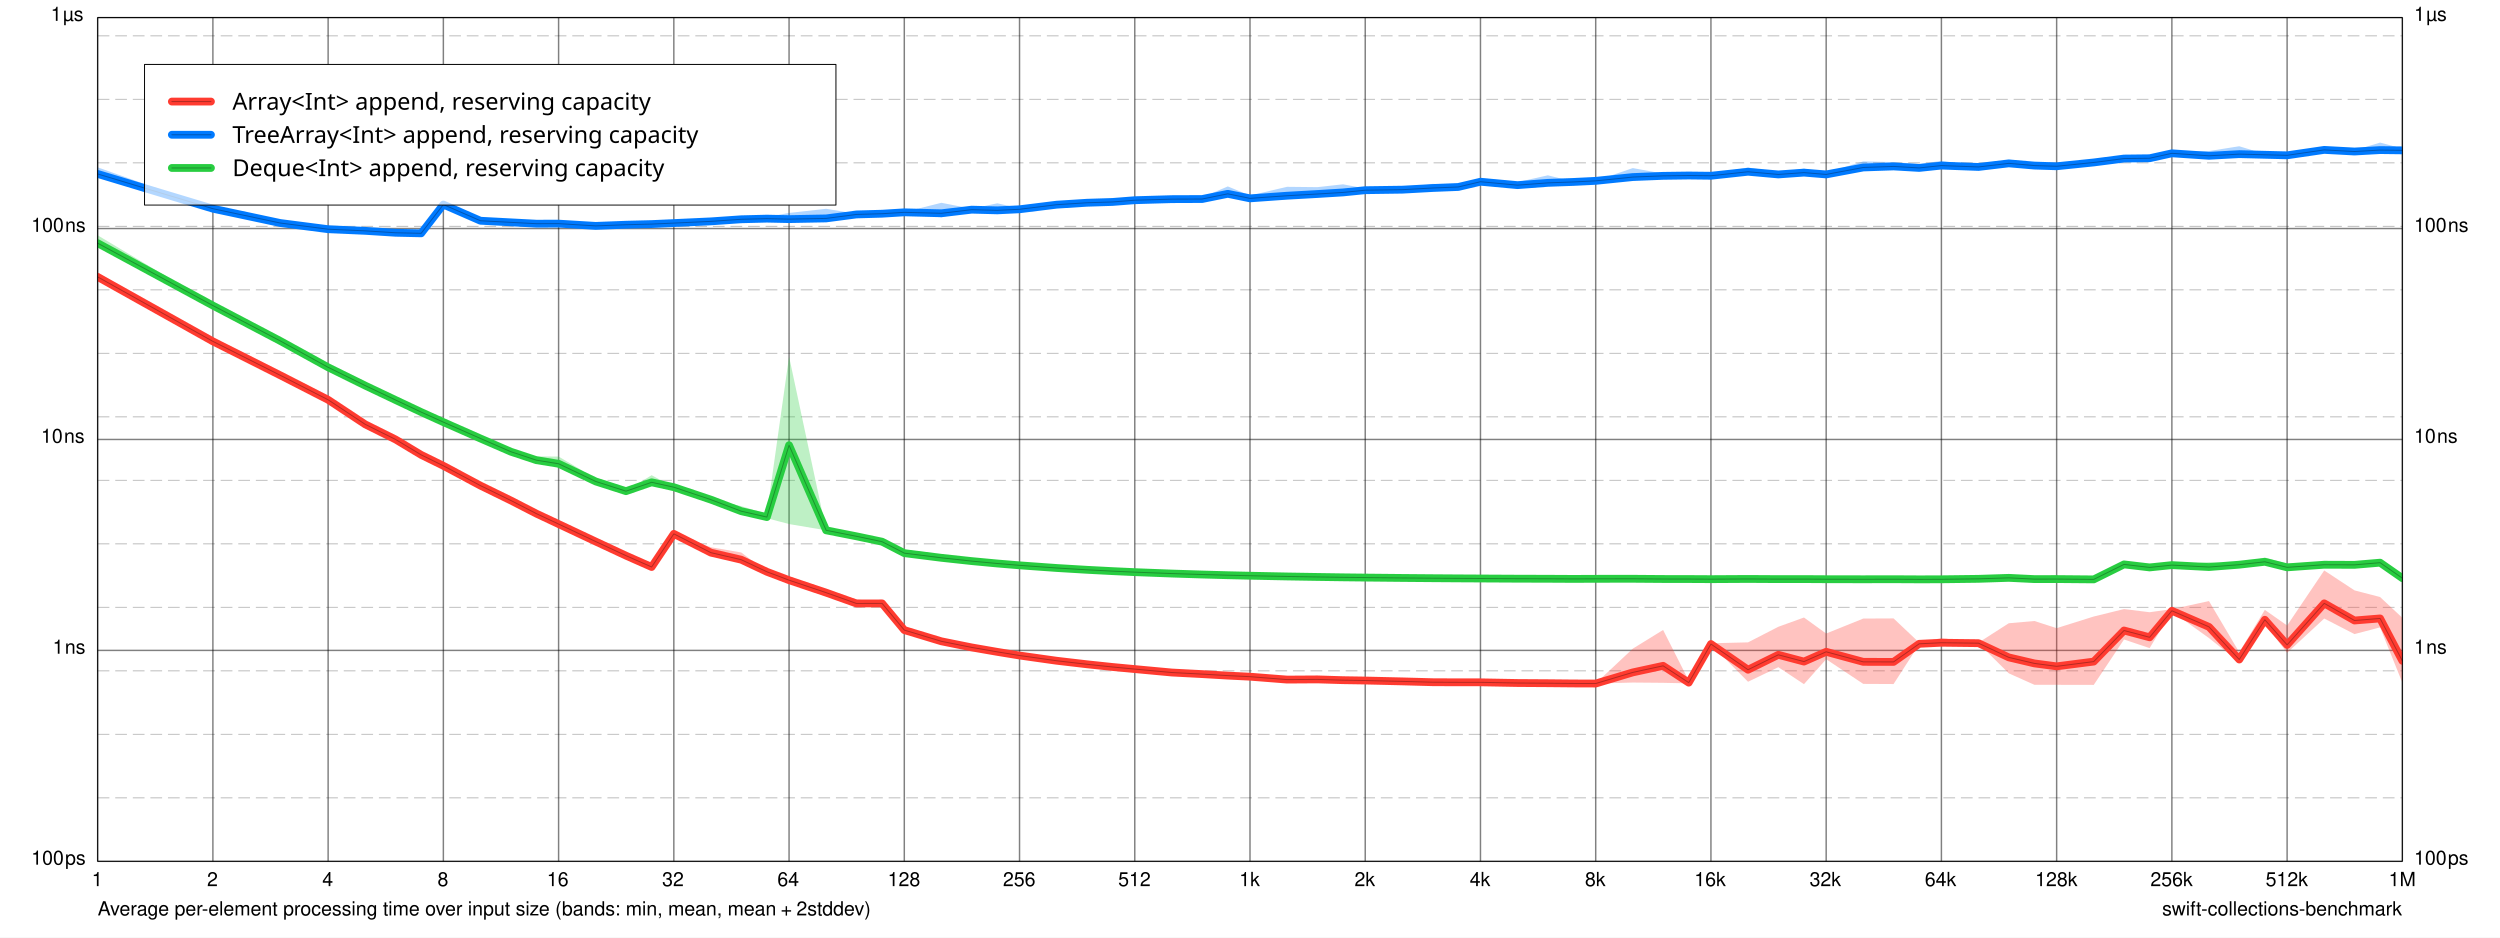
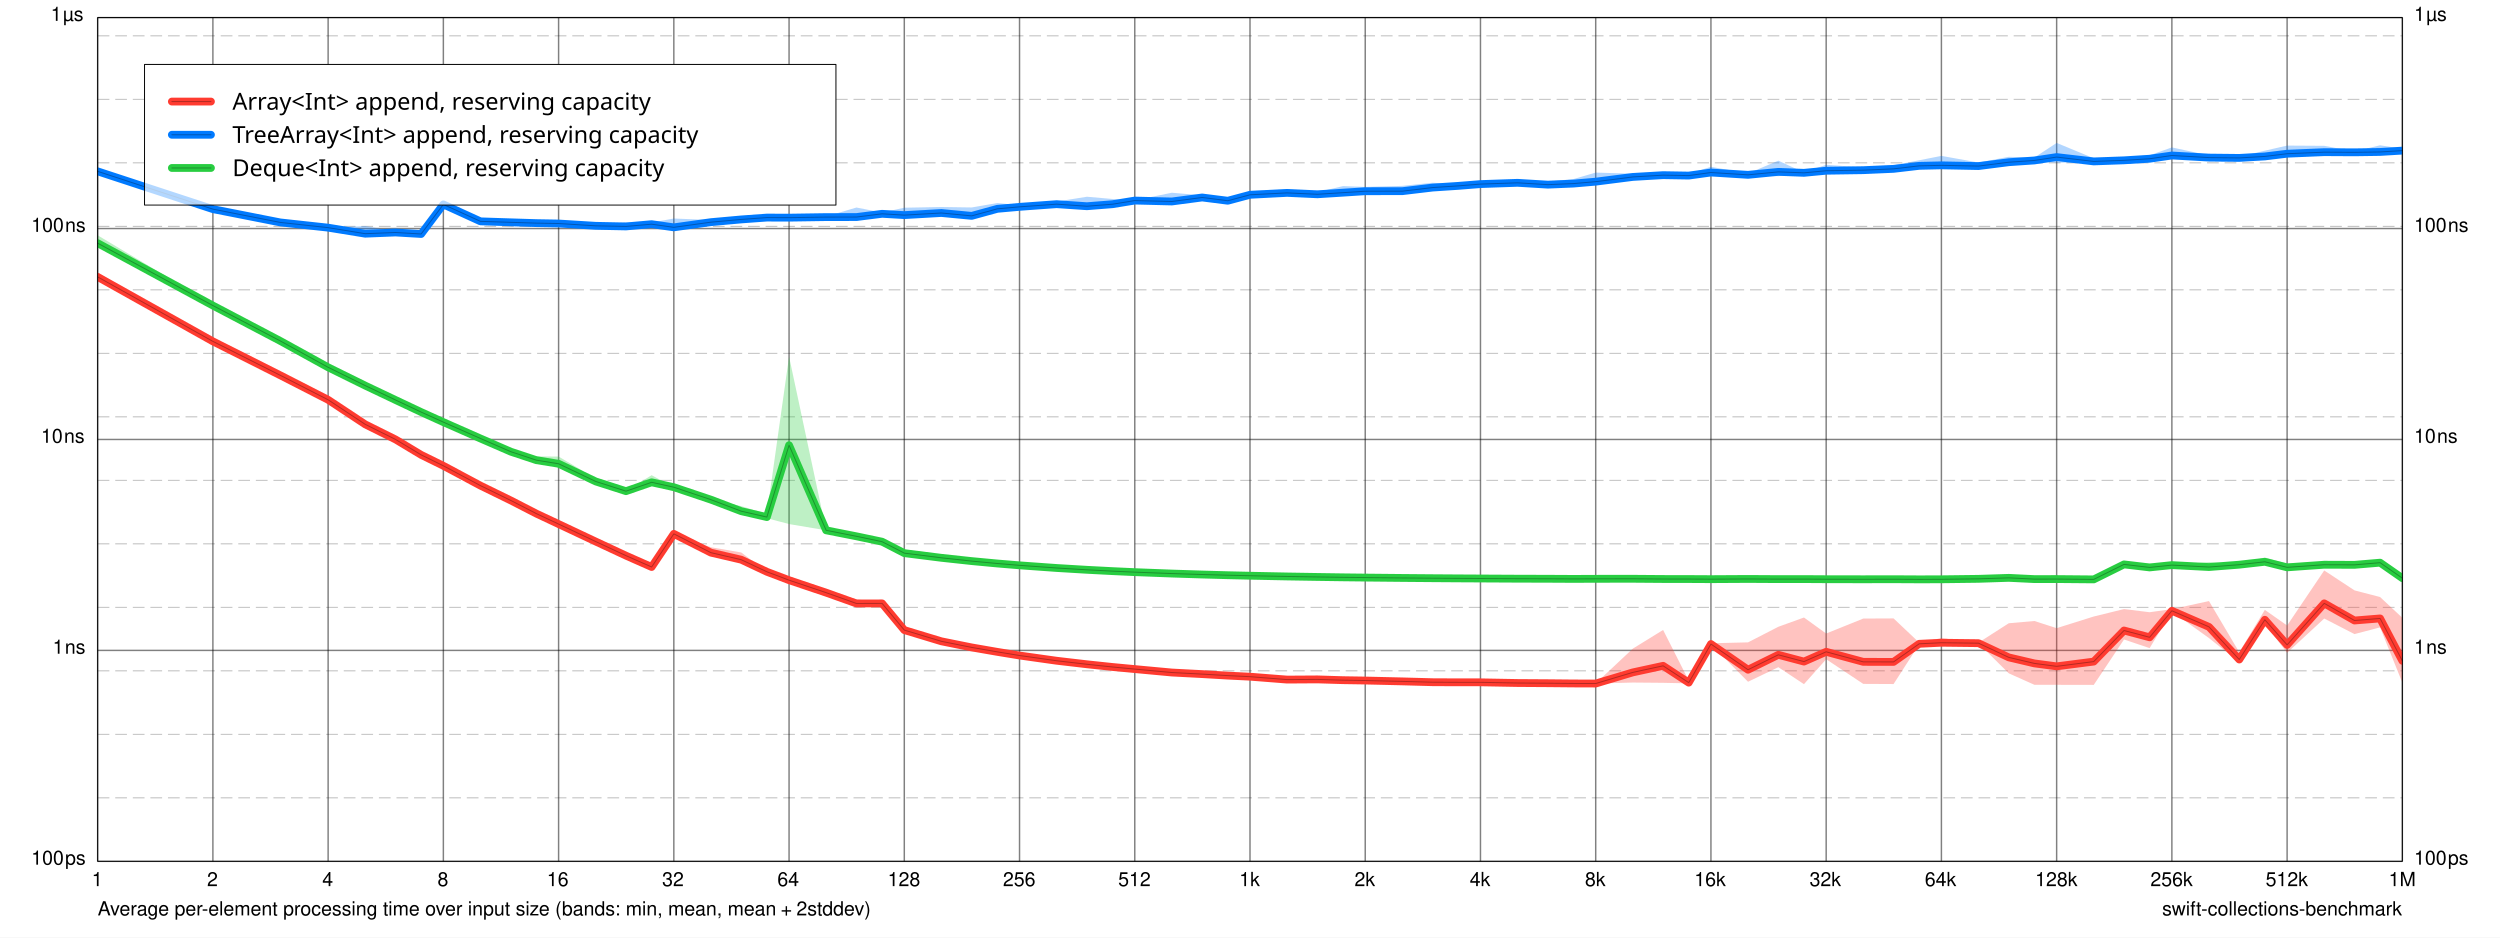
<svg xmlns="http://www.w3.org/2000/svg" xmlns:xlink="http://www.w3.org/1999/xlink" width="1280.0px" height="480.0px" viewBox="0.0 0.0 1280.0 480.0" version="1.1">
  <path d="M 0 0 L 0 480 L 1280 480 L 1280 0 z" fill="#FFFFFF" fill-opacity="1.0" stroke="none" />
  <text x="50" y="468.7" font-family="Helvetica" font-size="10" font-weight="normal" font-style="normal" fill="#000000" fill-opacity="1">Average per-element processing time over input size (bands: min, mean, mean + 2stddev)</text>
  <a xlink:href="https://github.com/apple/swift-collections-benchmark">
    <text x="1107" y="468.7" font-family="Helvetica" font-size="10" font-weight="normal" font-style="normal" fill="#000000" fill-opacity="1">swift-collections-benchmark</text>
  </a>
  <path d="M 50 9 L 50 441" fill="none" stroke-width="0.75" stroke="#000000" stroke-opacity="0.498" stroke-linecap="butt" stroke-linejoin="round" />
  <text x="47" y="453.7" font-family="Helvetica" font-size="10" font-weight="normal" font-style="normal" fill="#000000" fill-opacity="1">1</text>
  <path d="M 109 9 L 109 441" fill="none" stroke-width="0.75" stroke="#000000" stroke-opacity="0.498" stroke-linecap="butt" stroke-linejoin="round" />
  <text x="106" y="453.7" font-family="Helvetica" font-size="10" font-weight="normal" font-style="normal" fill="#000000" fill-opacity="1">2</text>
  <path d="M 168 9 L 168 441" fill="none" stroke-width="0.75" stroke="#000000" stroke-opacity="0.498" stroke-linecap="butt" stroke-linejoin="round" />
  <text x="165" y="453.7" font-family="Helvetica" font-size="10" font-weight="normal" font-style="normal" fill="#000000" fill-opacity="1">4</text>
  <path d="M 227 9 L 227 441" fill="none" stroke-width="0.75" stroke="#000000" stroke-opacity="0.498" stroke-linecap="butt" stroke-linejoin="round" />
  <text x="224" y="453.7" font-family="Helvetica" font-size="10" font-weight="normal" font-style="normal" fill="#000000" fill-opacity="1">8</text>
  <path d="M 286 9 L 286 441" fill="none" stroke-width="0.75" stroke="#000000" stroke-opacity="0.498" stroke-linecap="butt" stroke-linejoin="round" />
  <text x="280" y="453.7" font-family="Helvetica" font-size="10" font-weight="normal" font-style="normal" fill="#000000" fill-opacity="1">16</text>
  <path d="M 345 9 L 345 441" fill="none" stroke-width="0.75" stroke="#000000" stroke-opacity="0.498" stroke-linecap="butt" stroke-linejoin="round" />
  <text x="339" y="453.7" font-family="Helvetica" font-size="10" font-weight="normal" font-style="normal" fill="#000000" fill-opacity="1">32</text>
  <path d="M 404 9 L 404 441" fill="none" stroke-width="0.75" stroke="#000000" stroke-opacity="0.498" stroke-linecap="butt" stroke-linejoin="round" />
  <text x="398" y="453.7" font-family="Helvetica" font-size="10" font-weight="normal" font-style="normal" fill="#000000" fill-opacity="1">64</text>
  <path d="M 463 9 L 463 441" fill="none" stroke-width="0.75" stroke="#000000" stroke-opacity="0.498" stroke-linecap="butt" stroke-linejoin="round" />
  <text x="454.5" y="453.7" font-family="Helvetica" font-size="10" font-weight="normal" font-style="normal" fill="#000000" fill-opacity="1">128</text>
  <path d="M 522 9 L 522 441" fill="none" stroke-width="0.75" stroke="#000000" stroke-opacity="0.498" stroke-linecap="butt" stroke-linejoin="round" />
  <text x="513.5" y="453.7" font-family="Helvetica" font-size="10" font-weight="normal" font-style="normal" fill="#000000" fill-opacity="1">256</text>
  <path d="M 581 9 L 581 441" fill="none" stroke-width="0.75" stroke="#000000" stroke-opacity="0.498" stroke-linecap="butt" stroke-linejoin="round" />
  <text x="572.5" y="453.7" font-family="Helvetica" font-size="10" font-weight="normal" font-style="normal" fill="#000000" fill-opacity="1">512</text>
  <path d="M 640 9 L 640 441" fill="none" stroke-width="0.75" stroke="#000000" stroke-opacity="0.498" stroke-linecap="butt" stroke-linejoin="round" />
  <text x="634.5" y="453.7" font-family="Helvetica" font-size="10" font-weight="normal" font-style="normal" fill="#000000" fill-opacity="1">1k</text>
  <path d="M 699 9 L 699 441" fill="none" stroke-width="0.75" stroke="#000000" stroke-opacity="0.498" stroke-linecap="butt" stroke-linejoin="round" />
  <text x="693.5" y="453.7" font-family="Helvetica" font-size="10" font-weight="normal" font-style="normal" fill="#000000" fill-opacity="1">2k</text>
  <path d="M 758 9 L 758 441" fill="none" stroke-width="0.75" stroke="#000000" stroke-opacity="0.498" stroke-linecap="butt" stroke-linejoin="round" />
  <text x="752.5" y="453.7" font-family="Helvetica" font-size="10" font-weight="normal" font-style="normal" fill="#000000" fill-opacity="1">4k</text>
  <path d="M 817 9 L 817 441" fill="none" stroke-width="0.75" stroke="#000000" stroke-opacity="0.498" stroke-linecap="butt" stroke-linejoin="round" />
  <text x="811.5" y="453.7" font-family="Helvetica" font-size="10" font-weight="normal" font-style="normal" fill="#000000" fill-opacity="1">8k</text>
  <path d="M 876 9 L 876 441" fill="none" stroke-width="0.75" stroke="#000000" stroke-opacity="0.498" stroke-linecap="butt" stroke-linejoin="round" />
  <text x="867.5" y="453.7" font-family="Helvetica" font-size="10" font-weight="normal" font-style="normal" fill="#000000" fill-opacity="1">16k</text>
  <path d="M 935 9 L 935 441" fill="none" stroke-width="0.75" stroke="#000000" stroke-opacity="0.498" stroke-linecap="butt" stroke-linejoin="round" />
  <text x="926.5" y="453.7" font-family="Helvetica" font-size="10" font-weight="normal" font-style="normal" fill="#000000" fill-opacity="1">32k</text>
  <path d="M 994 9 L 994 441" fill="none" stroke-width="0.75" stroke="#000000" stroke-opacity="0.498" stroke-linecap="butt" stroke-linejoin="round" />
  <text x="985.5" y="453.7" font-family="Helvetica" font-size="10" font-weight="normal" font-style="normal" fill="#000000" fill-opacity="1">64k</text>
  <path d="M 1053 9 L 1053 441" fill="none" stroke-width="0.75" stroke="#000000" stroke-opacity="0.498" stroke-linecap="butt" stroke-linejoin="round" />
  <text x="1042" y="453.7" font-family="Helvetica" font-size="10" font-weight="normal" font-style="normal" fill="#000000" fill-opacity="1">128k</text>
  <path d="M 1112 9 L 1112 441" fill="none" stroke-width="0.75" stroke="#000000" stroke-opacity="0.498" stroke-linecap="butt" stroke-linejoin="round" />
  <text x="1101" y="453.7" font-family="Helvetica" font-size="10" font-weight="normal" font-style="normal" fill="#000000" fill-opacity="1">256k</text>
  <path d="M 1171 9 L 1171 441" fill="none" stroke-width="0.75" stroke="#000000" stroke-opacity="0.498" stroke-linecap="butt" stroke-linejoin="round" />
  <text x="1160" y="453.7" font-family="Helvetica" font-size="10" font-weight="normal" font-style="normal" fill="#000000" fill-opacity="1">512k</text>
  <path d="M 1230 9 L 1230 441" fill="none" stroke-width="0.75" stroke="#000000" stroke-opacity="0.498" stroke-linecap="butt" stroke-linejoin="round" />
  <text x="1223" y="453.7" font-family="Helvetica" font-size="10" font-weight="normal" font-style="normal" fill="#000000" fill-opacity="1">1M</text>
  <path d="M 50 441 L 1230 441" fill="none" stroke-width="0.75" stroke="#000000" stroke-opacity="0.498" stroke-linecap="butt" stroke-linejoin="round" />
  <text x="16" y="442.7" font-family="Helvetica" font-size="10" font-weight="normal" font-style="normal" fill="#000000" fill-opacity="1">100 ps</text>
  <text x="1236" y="442.7" font-family="Helvetica" font-size="10" font-weight="normal" font-style="normal" fill="#000000" fill-opacity="1">100 ps</text>
  <path d="M 50 333 L 1230 333" fill="none" stroke-width="0.75" stroke="#000000" stroke-opacity="0.498" stroke-linecap="butt" stroke-linejoin="round" />
  <text x="27" y="334.7" font-family="Helvetica" font-size="10" font-weight="normal" font-style="normal" fill="#000000" fill-opacity="1">1 ns</text>
  <text x="1236" y="334.7" font-family="Helvetica" font-size="10" font-weight="normal" font-style="normal" fill="#000000" fill-opacity="1">1 ns</text>
  <path d="M 50 225 L 1230 225" fill="none" stroke-width="0.75" stroke="#000000" stroke-opacity="0.498" stroke-linecap="butt" stroke-linejoin="round" />
  <text x="21" y="226.7" font-family="Helvetica" font-size="10" font-weight="normal" font-style="normal" fill="#000000" fill-opacity="1">10 ns</text>
  <text x="1236" y="226.7" font-family="Helvetica" font-size="10" font-weight="normal" font-style="normal" fill="#000000" fill-opacity="1">10 ns</text>
  <path d="M 50 117 L 1230 117" fill="none" stroke-width="0.75" stroke="#000000" stroke-opacity="0.498" stroke-linecap="butt" stroke-linejoin="round" />
  <text x="16" y="118.7" font-family="Helvetica" font-size="10" font-weight="normal" font-style="normal" fill="#000000" fill-opacity="1">100 ns</text>
  <text x="1236" y="118.7" font-family="Helvetica" font-size="10" font-weight="normal" font-style="normal" fill="#000000" fill-opacity="1">100 ns</text>
  <path d="M 50 9 L 1230 9" fill="none" stroke-width="0.75" stroke="#000000" stroke-opacity="0.498" stroke-linecap="butt" stroke-linejoin="round" />
  <text x="26" y="10.7" font-family="Helvetica" font-size="10" font-weight="normal" font-style="normal" fill="#000000" fill-opacity="1">1 µs</text>
  <text x="1236" y="10.7" font-family="Helvetica" font-size="10" font-weight="normal" font-style="normal" fill="#000000" fill-opacity="1">1 µs</text>
  <path d="M 50 408.49 L 1230 408.49" fill="none" stroke-width="0.5" stroke="#000000" stroke-opacity="0.259" stroke-linecap="butt" stroke-linejoin="round" stroke-dasharray="6 3" stroke-dashoffset="0" />
  <path d="M 50 375.98 L 1230 375.98" fill="none" stroke-width="0.5" stroke="#000000" stroke-opacity="0.259" stroke-linecap="butt" stroke-linejoin="round" stroke-dasharray="6 3" stroke-dashoffset="0" />
  <path d="M 50 343.47 L 1230 343.47" fill="none" stroke-width="0.5" stroke="#000000" stroke-opacity="0.259" stroke-linecap="butt" stroke-linejoin="round" stroke-dasharray="6 3" stroke-dashoffset="0" />
  <path d="M 50 310.96 L 1230 310.96" fill="none" stroke-width="0.5" stroke="#000000" stroke-opacity="0.259" stroke-linecap="butt" stroke-linejoin="round" stroke-dasharray="6 3" stroke-dashoffset="0" />
  <path d="M 50 278.44 L 1230 278.44" fill="none" stroke-width="0.5" stroke="#000000" stroke-opacity="0.259" stroke-linecap="butt" stroke-linejoin="round" stroke-dasharray="6 3" stroke-dashoffset="0" />
  <path d="M 50 245.93 L 1230 245.93" fill="none" stroke-width="0.5" stroke="#000000" stroke-opacity="0.259" stroke-linecap="butt" stroke-linejoin="round" stroke-dasharray="6 3" stroke-dashoffset="0" />
  <path d="M 50 213.42 L 1230 213.42" fill="none" stroke-width="0.5" stroke="#000000" stroke-opacity="0.259" stroke-linecap="butt" stroke-linejoin="round" stroke-dasharray="6 3" stroke-dashoffset="0" />
  <path d="M 50 180.91 L 1230 180.91" fill="none" stroke-width="0.5" stroke="#000000" stroke-opacity="0.259" stroke-linecap="butt" stroke-linejoin="round" stroke-dasharray="6 3" stroke-dashoffset="0" />
  <path d="M 50 148.4 L 1230 148.4" fill="none" stroke-width="0.5" stroke="#000000" stroke-opacity="0.259" stroke-linecap="butt" stroke-linejoin="round" stroke-dasharray="6 3" stroke-dashoffset="0" />
  <path d="M 50 115.89 L 1230 115.89" fill="none" stroke-width="0.5" stroke="#000000" stroke-opacity="0.259" stroke-linecap="butt" stroke-linejoin="round" stroke-dasharray="6 3" stroke-dashoffset="0" />
  <path d="M 50 83.376 L 1230 83.376" fill="none" stroke-width="0.5" stroke="#000000" stroke-opacity="0.259" stroke-linecap="butt" stroke-linejoin="round" stroke-dasharray="6 3" stroke-dashoffset="0" />
  <path d="M 50 50.865 L 1230 50.865" fill="none" stroke-width="0.5" stroke="#000000" stroke-opacity="0.259" stroke-linecap="butt" stroke-linejoin="round" stroke-dasharray="6 3" stroke-dashoffset="0" />
  <path d="M 50 18.354 L 1230 18.354" fill="none" stroke-width="0.5" stroke="#000000" stroke-opacity="0.259" stroke-linecap="butt" stroke-linejoin="round" stroke-dasharray="6 3" stroke-dashoffset="0" />
  <path d="M 74 33 L 74 105 L 428 105 L 428 33 z" fill="#FFFFFF" fill-opacity="1.0" stroke="none" />
  <clipPath id="clip-0">
    <path d="M 50 9 L 50 441 L 1230 441 L 1230 9 z" />
  </clipPath>
  <g clip-path="url(#clip-0)">
    <path d="M 50 120.47L 109 155.82L 143.51 174.56L 168 188.07L 186.99 197.43L 202.51 204.5L 215.63 210.7L 227 216.13L 245.99 224.24L 261.51 230.75L 274.63 233.67L 286 233.76L 304.99 245L 320.51 251.29L 333.63 243.3L 345 249.45L 363.99 255.7L 379.51 259.15L 392.63 263.16L 404 182.57L 422.99 271.53L 438.51 274.01L 451.63 276.53L 463 283.21L 481.99 285.6L 497.51 287.22L 510.63 288.51L 522 289.45L 540.99 290.81L 556.51 291.74L 569.63 292.42L 581 292.94L 599.99 293.64L 615.51 294.14L 628.63 294.51L 640 294.77L 658.99 295.15L 674.51 295.4L 687.63 295.59L 699 295.71L 717.99 295.89L 733.51 296.01L 746.63 296.13L 758 296.19L 776.99 296.26L 792.51 296.32L 805.63 296.39L 817 296.31L 835.99 296.31L 851.51 296.38L 864.63 296.47L 876 296.47L 894.99 296.33L 910.51 296.41L 923.63 296.21L 935 296.43L 953.99 296.55L 969.51 296.39L 982.63 296.57L 994 296.59L 1013 295.61L 1028.5 293.92L 1041.6 296.28L 1053 296.08L 1072 296.63L 1087.5 288.5L 1100.6 288.64L 1112 289.33L 1131 287.75L 1146.5 288.87L 1159.6 285.45L 1171 288.56L 1190 287.7L 1205.5 288.29L 1218.6 286.85L 1230 295.48L 1230 296.21L 1218.6 288.54L 1205.5 289.53L 1190 289.66L 1171 291.18L 1159.6 288.43L 1146.5 289.21L 1131 291.26L 1112 289.35L 1100.6 291.21L 1087.5 289.13L 1072 296.66L 1053 296.63L 1041.6 296.57L 1028.5 296.57L 1013 296.63L 994 296.61L 982.63 296.65L 969.51 296.62L 953.99 296.6L 935 296.6L 923.63 296.59L 910.51 296.55L 894.99 296.45L 876 296.55L 864.63 296.48L 851.51 296.48L 835.99 296.34L 817 296.36L 805.63 296.4L 792.51 296.34L 776.99 296.29L 758 296.19L 746.63 296.13L 733.51 296.04L 717.99 295.91L 699 295.73L 687.63 295.59L 674.51 295.4L 658.99 295.15L 640 294.77L 628.63 294.51L 615.51 294.15L 599.99 293.67L 581 292.94L 569.63 292.42L 556.51 291.74L 540.99 290.81L 522 289.45L 510.63 288.51L 497.51 287.29L 481.99 285.6L 463 283.21L 451.63 277.64L 438.51 274.79L 422.99 271.53L 404 268.32L 392.63 265.32L 379.51 262.67L 363.99 255.88L 345 249.45L 333.63 248.29L 320.51 251.55L 304.99 247.04L 286 238.82L 274.63 236.31L 261.51 231.45L 245.99 224.61L 227 216.13L 215.63 211.09L 202.51 204.91L 186.99 197.43L 168 188.07L 143.51 174.57L 109 156.68L 50 126.02" fill="#28CD41" fill-opacity="0.302" stroke="none" />
-     <path d="M 50 85.672L 109 106.62L 143.51 113.93L 168 115.97L 186.99 118.07L 202.51 118.69L 215.63 119.02L 227 104.69L 245.99 113L 261.51 112.76L 274.63 113.53L 286 114.48L 304.99 114.76L 320.51 113.89L 333.63 113.75L 345 113.42L 363.99 112.65L 379.51 112.25L 392.63 111.05L 404 109.03L 422.99 106.9L 438.51 109.47L 451.63 108.47L 463 108.56L 481.99 103.83L 497.51 106.87L 510.63 104.09L 522 106.63L 540.99 103.81L 556.51 102.72L 569.63 103.39L 581 101.16L 599.99 101.04L 615.51 101.08L 628.63 95.444L 640 100.09L 658.99 95.648L 674.51 95.821L 687.63 94.363L 699 96.518L 717.99 96.866L 733.51 94.122L 746.63 94.786L 758 91.215L 776.99 93.225L 792.51 89.758L 805.63 93.027L 817 92.544L 835.99 86.059L 851.51 88.888L 864.63 88.183L 876 89.1L 894.99 85.769L 910.51 88.146L 923.63 86.35L 935 88.475L 953.99 82.62L 969.51 82.992L 982.63 83.963L 994 82.361L 1013 85.301L 1028.5 83.366L 1041.6 84.102L 1053 85.009L 1072 82.156L 1087.5 81.011L 1100.6 80.093L 1112 77.58L 1131 77.33L 1146.5 74.875L 1159.6 78.877L 1171 79.05L 1190 75.617L 1205.5 76.963L 1218.6 73.001L 1230 76.066L 1230 77.314L 1218.6 78.275L 1205.5 77.798L 1190 77.148L 1171 79.698L 1159.6 79.377L 1146.5 80.426L 1131 80.653L 1112 78.822L 1100.6 81.359L 1087.5 81.241L 1072 83.542L 1053 85.173L 1041.6 85.017L 1028.5 83.737L 1013 85.542L 994 85.663L 982.63 86.716L 969.51 86.023L 953.99 86.903L 935 89.606L 923.63 89.113L 910.51 89.734L 894.99 88.72L 876 90.305L 864.63 90.461L 851.51 90.449L 835.99 92.396L 817 92.611L 805.63 93.196L 792.51 95.072L 776.99 95.359L 758 93.711L 746.63 96.07L 733.51 97.034L 717.99 97.2L 699 97.689L 687.63 100.09L 674.51 100.64L 658.99 101.93L 640 102.09L 628.63 100.65L 615.51 102.2L 599.99 102.29L 581 103L 569.63 103.4L 556.51 104.2L 540.99 105.16L 522 107.33L 510.63 109.04L 497.51 107.52L 481.99 111.26L 463 108.77L 451.63 109.76L 438.51 109.91L 422.99 113.7L 404 113.36L 392.63 112.25L 379.51 112.28L 363.99 113.59L 345 114.5L 333.63 115.08L 320.51 115.48L 304.99 115.99L 286 114.5L 274.63 114.88L 261.51 114.23L 245.99 113.03L 227 104.74L 215.63 119.61L 202.51 119.34L 186.99 118.23L 168 117.85L 143.51 114.28L 109 106.93L 50 90.309" fill="#007AFF" fill-opacity="0.302" stroke="none" />
+     <path d="M 50 87.726L 109 105.54L 143.51 113.8L 168 116.56L 186.99 115.74L 202.51 118.45L 215.63 119.1L 227 103.61L 245.99 113.3L 261.51 113.72L 274.63 113.68L 286 114.36L 304.99 115.17L 320.51 113.89L 333.63 113.92L 345 111.88L 363.99 112.63L 379.51 111.55L 392.63 111L 404 110.69L 422.99 110.84L 438.51 106.25L 451.63 108.82L 463 106.35L 481.99 105.98L 497.51 106.22L 510.63 103.95L 522 105.13L 540.99 103.2L 556.51 100.73L 569.63 101.88L 581 102.55L 599.99 98.681L 615.51 100.01L 628.63 102.15L 640 97.775L 658.99 97.432L 674.51 98.356L 687.63 95.279L 699 95.703L 717.99 95.168L 733.51 93.565L 746.63 94.403L 758 93.328L 776.99 93.022L 792.51 92.961L 805.63 91.681L 817 88.361L 835.99 88.922L 851.51 89.348L 864.63 88.982L 876 85.407L 894.99 88.794L 910.51 82.262L 923.63 88.301L 935 84.365L 953.99 85.734L 969.51 84.63L 982.63 82.055L 994 79.812L 1013 83.203L 1028.5 80.289L 1041.6 80.667L 1053 73.176L 1072 81.029L 1087.5 80.684L 1100.6 79.509L 1112 75.474L 1131 79.55L 1146.5 80.271L 1159.6 77.139L 1171 74.541L 1190 74.665L 1205.5 77.538L 1218.6 74.386L 1230 76.178L 1230 77.45L 1218.6 79.07L 1205.5 78.151L 1190 79.103L 1171 80.269L 1159.6 81.188L 1146.5 81.065L 1131 81.099L 1112 81.17L 1100.6 81.917L 1087.5 82.592L 1072 83.23L 1053 83.281L 1041.6 82.691L 1028.5 84.066L 1013 85.698L 994 86.49L 982.63 85.97L 969.51 87.111L 953.99 87.632L 935 88.542L 923.63 88.556L 910.51 90.206L 894.99 89.774L 876 89.407L 864.63 90.228L 851.51 89.795L 835.99 91.194L 817 94.774L 805.63 94.836L 792.51 95.11L 776.99 93.809L 758 94.586L 746.63 95.44L 733.51 96.935L 717.99 98.871L 699 98.705L 687.63 99.894L 674.51 99.874L 658.99 99.23L 640 100.44L 628.63 103.01L 615.51 101.51L 599.99 104.85L 581 102.74L 569.63 105.53L 556.51 107.44L 540.99 105.01L 522 106.19L 510.63 108.02L 497.51 112.15L 481.99 110.19L 463 111.56L 451.63 109.71L 438.51 112.98L 422.99 111.26L 404 111.71L 392.63 111.54L 379.51 112.64L 363.99 114.16L 345 118.11L 333.63 115.08L 320.51 116.67L 304.99 115.78L 286 114.47L 274.63 114.43L 261.51 113.87L 245.99 113.34L 227 105.03L 215.63 120.06L 202.51 119.24L 186.99 121.12L 168 116.56L 143.51 113.91L 109 107.64L 50 87.726" fill="#007AFF" fill-opacity="0.302" stroke="none" />
    <path d="M 50 139.49L 109 174.78L 143.51 192.16L 168 202.94L 186.99 216.81L 202.51 223.19L 215.63 231.97L 227 238.49L 245.99 248.64L 261.51 256.23L 274.63 262.54L 286 267.88L 304.99 276.85L 320.51 284.5L 333.63 290.3L 345 273.34L 363.99 280.19L 379.51 282.87L 392.63 292.75L 404 296.86L 422.99 303.27L 438.51 306.79L 451.63 308.93L 463 320.73L 481.99 328.35L 497.51 331.47L 510.63 333.76L 522 335.62L 540.99 338.3L 556.51 339.94L 569.63 341.5L 581 342.57L 599.99 343.62L 615.51 345.04L 628.63 345.83L 640 346.42L 658.99 346.06L 674.51 347.85L 687.63 348.25L 699 348.13L 717.99 348.58L 733.51 349.29L 746.63 349.35L 758 349.33L 776.99 349.59L 792.51 349.78L 805.63 349.83L 817 349.92L 835.99 332.11L 851.51 322.54L 864.63 348.43L 876 329.36L 894.99 328.89L 910.51 320.91L 923.63 316.16L 935 324.37L 953.99 316.7L 969.51 316.63L 982.63 329.03L 994 326.69L 1013 329.04L 1028.5 319.1L 1041.6 317.95L 1053 321.62L 1072 315.65L 1087.5 311.84L 1100.6 313.46L 1112 311.88L 1131 307.75L 1146.5 333.96L 1159.6 312.25L 1171 320.26L 1190 292.07L 1205.5 302.27L 1218.6 305.68L 1230 316.31L 1230 349.52L 1218.6 321.22L 1205.5 324.65L 1190 316.69L 1171 334.25L 1159.6 319.27L 1146.5 339.06L 1131 326.7L 1112 313.02L 1100.6 331.84L 1087.5 327.42L 1072 350.67L 1053 350.63L 1041.6 350.61L 1028.5 344.74L 1013 329.4L 994 329.96L 982.63 329.84L 969.51 350.23L 953.99 350.15L 935 337.53L 923.63 350.29L 910.51 341.6L 894.99 349.06L 876 329.89L 864.63 349.89L 851.51 349.6L 835.99 349.46L 817 349.98L 805.63 349.97L 792.51 349.81L 776.99 349.74L 758 349.36L 746.63 349.35L 733.51 349.29L 717.99 348.97L 699 348.54L 687.63 348.25L 674.51 347.85L 658.99 348.64L 640 346.47L 628.63 345.94L 615.51 345.17L 599.99 344.58L 581 342.57L 569.63 341.5L 556.51 340.17L 540.99 338.3L 522 335.62L 510.63 333.76L 497.51 331.48L 481.99 328.35L 463 323.27L 451.63 308.94L 438.51 309.78L 422.99 303.52L 404 297.13L 392.63 292.75L 379.51 287.95L 363.99 283.98L 345 273.34L 333.63 290.3L 320.51 284.5L 304.99 277.42L 286 268.47L 274.63 263.14L 261.51 256.23L 245.99 248.64L 227 238.49L 215.63 233.22L 202.51 225.66L 186.99 217.44L 168 205.34L 143.51 192.16L 109 174.79L 50 142.62" fill="#FF3B30" fill-opacity="0.302" stroke="none" />
    <path d="M 50 124.51L 109 156.45L 143.51 174.57L 168 188.07L 186.99 197.43L 202.51 204.8L 215.63 210.99L 227 216.13L 245.99 224.51L 261.51 231.26L 274.63 235.61L 286 237.45L 304.99 246.5L 320.51 251.48L 333.63 246.94L 345 249.45L 363.99 255.83L 379.51 261.73L 392.63 264.74L 404 227.96L 422.99 271.53L 438.51 274.59L 451.63 277.35L 463 283.21L 481.99 285.6L 497.51 287.28L 510.63 288.51L 522 289.45L 540.99 290.81L 556.51 291.74L 569.63 292.42L 581 292.94L 599.99 293.66L 615.51 294.15L 628.63 294.51L 640 294.77L 658.99 295.15L 674.51 295.4L 687.63 295.59L 699 295.72L 717.99 295.91L 733.51 296.04L 746.63 296.13L 758 296.19L 776.99 296.29L 792.51 296.33L 805.63 296.4L 817 296.35L 835.99 296.33L 851.51 296.45L 864.63 296.47L 876 296.53L 894.99 296.42L 910.51 296.51L 923.63 296.49L 935 296.56L 953.99 296.59L 969.51 296.56L 982.63 296.63L 994 296.6L 1013 296.36L 1028.5 295.86L 1041.6 296.5L 1053 296.48L 1072 296.65L 1087.5 288.97L 1100.6 290.52L 1112 289.34L 1131 290.32L 1146.5 289.12L 1159.6 287.63L 1171 290.48L 1190 289.14L 1205.5 289.2L 1218.6 288.09L 1230 296.02" fill="none" stroke-width="4" stroke="#28CD41" stroke-opacity="1" stroke-linecap="round" stroke-linejoin="round" />
-     <path d="M 50 89.053L 109 106.85L 143.51 114.19L 168 117.35L 186.99 118.19L 202.51 119.17L 215.63 119.46L 227 104.73L 245.99 113.02L 261.51 113.84L 274.63 114.53L 286 114.5L 304.99 115.66L 320.51 115.06L 333.63 114.73L 345 114.22L 363.99 113.34L 379.51 112.27L 392.63 111.94L 404 112.19L 422.99 111.83L 438.51 109.79L 451.63 109.42L 463 108.71L 481.99 109.2L 497.51 107.35L 510.63 107.7L 522 107.15L 540.99 104.8L 556.51 103.81L 569.63 103.4L 581 102.51L 599.99 101.96L 615.51 101.9L 628.63 99.236L 640 101.56L 658.99 100.21L 674.51 99.333L 687.63 98.524L 699 97.38L 717.99 97.112L 733.51 96.256L 746.63 95.731L 758 93.046L 776.99 94.793L 792.51 93.625L 805.63 93.152L 817 92.594L 835.99 90.656L 851.51 90.036L 864.63 89.855L 876 89.988L 894.99 87.931L 910.51 89.314L 923.63 88.375L 935 89.308L 953.99 85.746L 969.51 85.213L 982.63 85.981L 994 84.778L 1013 85.479L 1028.5 83.64L 1041.6 84.777L 1053 85.13L 1072 83.176L 1087.5 81.181L 1100.6 81.025L 1112 78.495L 1131 79.762L 1146.5 78.912L 1159.6 79.246L 1171 79.528L 1190 76.743L 1205.5 77.578L 1218.6 76.839L 1230 76.985" fill="none" stroke-width="4" stroke="#007AFF" stroke-opacity="1" stroke-linecap="round" stroke-linejoin="round" />
+     <path d="M 50 87.726L 109 107.08L 143.51 113.88L 168 116.56L 186.99 119.65L 202.51 119.03L 215.63 119.8L 227 104.66L 245.99 113.33L 261.51 113.83L 274.63 114.24L 286 114.44L 304.99 115.62L 320.51 115.93L 333.63 114.78L 345 116.4L 363.99 113.75L 379.51 112.35L 392.63 111.4L 404 111.44L 422.99 111.15L 438.51 111.13L 451.63 109.47L 463 110.14L 481.99 109.05L 497.51 110.53L 510.63 106.92L 522 105.91L 540.99 104.53L 556.51 105.59L 569.63 104.55L 581 102.69L 599.99 103.16L 615.51 101.11L 628.63 102.78L 640 99.731L 658.99 98.754L 674.51 99.473L 687.63 98.644L 699 97.902L 717.99 97.875L 733.51 96.031L 746.63 95.167L 758 94.254L 776.99 93.602L 792.51 94.539L 805.63 93.991L 817 93.012L 835.99 90.59L 851.51 89.678L 864.63 89.9L 876 88.329L 894.99 89.516L 910.51 87.998L 923.63 88.489L 935 87.414L 953.99 87.129L 969.51 86.45L 982.63 84.916L 994 84.652L 1013 85.033L 1028.5 83.05L 1041.6 82.154L 1053 80.424L 1072 82.645L 1087.5 82.086L 1100.6 81.276L 1112 79.614L 1131 80.689L 1146.5 80.856L 1159.6 80.096L 1171 78.704L 1190 77.903L 1205.5 77.99L 1218.6 77.8L 1230 77.114" fill="none" stroke-width="4" stroke="#007AFF" stroke-opacity="1" stroke-linecap="round" stroke-linejoin="round" />
    <path d="M 50 141.78L 109 174.79L 143.51 192.16L 168 204.7L 186.99 217.27L 202.51 225L 215.63 232.89L 227 238.49L 245.99 248.64L 261.51 256.23L 274.63 262.98L 286 268.32L 304.99 277.27L 320.51 284.5L 333.63 290.3L 345 273.34L 363.99 282.96L 379.51 286.57L 392.63 292.75L 404 297.06L 422.99 303.45L 438.51 308.98L 451.63 308.94L 463 322.6L 481.99 328.35L 497.51 331.48L 510.63 333.76L 522 335.62L 540.99 338.3L 556.51 340.11L 569.63 341.5L 581 342.57L 599.99 344.33L 615.51 345.14L 628.63 345.91L 640 346.46L 658.99 347.95L 674.51 347.85L 687.63 348.25L 699 348.43L 717.99 348.87L 733.51 349.29L 746.63 349.35L 758 349.35L 776.99 349.7L 792.51 349.8L 805.63 349.93L 817 349.97L 835.99 344.27L 851.51 340.9L 864.63 349.51L 876 329.75L 894.99 342.9L 910.51 335.26L 923.63 338.73L 935 333.72L 953.99 338.87L 969.51 338.89L 982.63 329.63L 994 329.08L 1013 329.31L 1028.5 336.58L 1041.6 339.66L 1053 341.17L 1072 338.73L 1087.5 322.82L 1100.6 326.3L 1112 312.72L 1131 320.97L 1146.5 337.67L 1159.6 317.33L 1171 330.18L 1190 308.92L 1205.5 317.7L 1218.6 316.64L 1230 338.34" fill="none" stroke-width="4" stroke="#FF3B30" stroke-opacity="1" stroke-linecap="round" stroke-linejoin="round" />
    <path d="M 50 124.51L 109 156.45L 143.51 174.57L 168 188.07L 186.99 197.43L 202.51 204.8L 215.63 210.99L 227 216.13L 245.99 224.51L 261.51 231.26L 274.63 235.61L 286 237.45L 304.99 246.5L 320.51 251.48L 333.63 246.94L 345 249.45L 363.99 255.83L 379.51 261.73L 392.63 264.74L 404 227.96L 422.99 271.53L 438.51 274.59L 451.63 277.35L 463 283.21L 481.99 285.6L 497.51 287.28L 510.63 288.51L 522 289.45L 540.99 290.81L 556.51 291.74L 569.63 292.42L 581 292.94L 599.99 293.66L 615.51 294.15L 628.63 294.51L 640 294.77L 658.99 295.15L 674.51 295.4L 687.63 295.59L 699 295.72L 717.99 295.91L 733.51 296.04L 746.63 296.13L 758 296.19L 776.99 296.29L 792.51 296.33L 805.63 296.4L 817 296.35L 835.99 296.33L 851.51 296.45L 864.63 296.47L 876 296.53L 894.99 296.42L 910.51 296.51L 923.63 296.49L 935 296.56L 953.99 296.59L 969.51 296.56L 982.63 296.63L 994 296.6L 1013 296.36L 1028.5 295.86L 1041.6 296.5L 1053 296.48L 1072 296.65L 1087.5 288.97L 1100.6 290.52L 1112 289.34L 1131 290.32L 1146.5 289.12L 1159.6 287.63L 1171 290.48L 1190 289.14L 1205.5 289.2L 1218.6 288.09L 1230 296.02" fill="none" stroke-width="0.5" stroke="#000000" stroke-opacity="0.302" stroke-linecap="round" stroke-linejoin="round" />
-     <path d="M 50 89.053L 109 106.85L 143.51 114.19L 168 117.35L 186.99 118.19L 202.51 119.17L 215.63 119.46L 227 104.73L 245.99 113.02L 261.51 113.84L 274.63 114.53L 286 114.5L 304.99 115.66L 320.51 115.06L 333.63 114.73L 345 114.22L 363.99 113.34L 379.51 112.27L 392.63 111.94L 404 112.19L 422.99 111.83L 438.51 109.79L 451.63 109.42L 463 108.71L 481.99 109.2L 497.51 107.35L 510.63 107.7L 522 107.15L 540.99 104.8L 556.51 103.81L 569.63 103.4L 581 102.51L 599.99 101.96L 615.51 101.9L 628.63 99.236L 640 101.56L 658.99 100.21L 674.51 99.333L 687.63 98.524L 699 97.38L 717.99 97.112L 733.51 96.256L 746.63 95.731L 758 93.046L 776.99 94.793L 792.51 93.625L 805.63 93.152L 817 92.594L 835.99 90.656L 851.51 90.036L 864.63 89.855L 876 89.988L 894.99 87.931L 910.51 89.314L 923.63 88.375L 935 89.308L 953.99 85.746L 969.51 85.213L 982.63 85.981L 994 84.778L 1013 85.479L 1028.5 83.64L 1041.6 84.777L 1053 85.13L 1072 83.176L 1087.5 81.181L 1100.6 81.025L 1112 78.495L 1131 79.762L 1146.5 78.912L 1159.6 79.246L 1171 79.528L 1190 76.743L 1205.5 77.578L 1218.6 76.839L 1230 76.985" fill="none" stroke-width="0.5" stroke="#000000" stroke-opacity="0.302" stroke-linecap="round" stroke-linejoin="round" />
+     <path d="M 50 87.726L 109 107.08L 143.51 113.88L 168 116.56L 186.99 119.65L 202.51 119.03L 215.63 119.8L 227 104.66L 245.99 113.33L 261.51 113.83L 274.63 114.24L 286 114.44L 304.99 115.62L 320.51 115.93L 333.63 114.78L 345 116.4L 363.99 113.75L 379.51 112.35L 392.63 111.4L 404 111.44L 422.99 111.15L 438.51 111.13L 451.63 109.47L 463 110.14L 481.99 109.05L 497.51 110.53L 510.63 106.92L 522 105.91L 540.99 104.53L 556.51 105.59L 569.63 104.55L 581 102.69L 599.99 103.16L 615.51 101.11L 628.63 102.78L 640 99.731L 658.99 98.754L 674.51 99.473L 687.63 98.644L 699 97.902L 717.99 97.875L 733.51 96.031L 746.63 95.167L 758 94.254L 776.99 93.602L 792.51 94.539L 805.63 93.991L 817 93.012L 835.99 90.59L 851.51 89.678L 864.63 89.9L 876 88.329L 894.99 89.516L 910.51 87.998L 923.63 88.489L 935 87.414L 953.99 87.129L 969.51 86.45L 982.63 84.916L 994 84.652L 1013 85.033L 1028.5 83.05L 1041.6 82.154L 1053 80.424L 1072 82.645L 1087.5 82.086L 1100.6 81.276L 1112 79.614L 1131 80.689L 1146.5 80.856L 1159.6 80.096L 1171 78.704L 1190 77.903L 1205.5 77.99L 1218.6 77.8L 1230 77.114" fill="none" stroke-width="0.5" stroke="#000000" stroke-opacity="0.302" stroke-linecap="round" stroke-linejoin="round" />
    <path d="M 50 141.78L 109 174.79L 143.51 192.16L 168 204.7L 186.99 217.27L 202.51 225L 215.63 232.89L 227 238.49L 245.99 248.64L 261.51 256.23L 274.63 262.98L 286 268.32L 304.99 277.27L 320.51 284.5L 333.63 290.3L 345 273.34L 363.99 282.96L 379.51 286.57L 392.63 292.75L 404 297.06L 422.99 303.45L 438.51 308.98L 451.63 308.94L 463 322.6L 481.99 328.35L 497.51 331.48L 510.63 333.76L 522 335.62L 540.99 338.3L 556.51 340.11L 569.63 341.5L 581 342.57L 599.99 344.33L 615.51 345.14L 628.63 345.91L 640 346.46L 658.99 347.95L 674.51 347.85L 687.63 348.25L 699 348.43L 717.99 348.87L 733.51 349.29L 746.63 349.35L 758 349.35L 776.99 349.7L 792.51 349.8L 805.63 349.93L 817 349.97L 835.99 344.27L 851.51 340.9L 864.63 349.51L 876 329.75L 894.99 342.9L 910.51 335.26L 923.63 338.73L 935 333.72L 953.99 338.87L 969.51 338.89L 982.63 329.63L 994 329.08L 1013 329.31L 1028.5 336.58L 1041.6 339.66L 1053 341.17L 1072 338.73L 1087.5 322.82L 1100.6 326.3L 1112 312.72L 1131 320.97L 1146.5 337.67L 1159.6 317.33L 1171 330.18L 1190 308.92L 1205.5 317.7L 1218.6 316.64L 1230 338.34" fill="none" stroke-width="0.5" stroke="#000000" stroke-opacity="0.302" stroke-linecap="round" stroke-linejoin="round" />
  </g>
  <path d="M 74 33 L 74 105 L 428 105 L 428 33 z" fill="#FFFFFF" fill-opacity="0.702" stroke-width="0.5" stroke="#000000" stroke-opacity="1" stroke-linecap="round" stroke-linejoin="round" />
  <path d="M 88 52 L 108 52" fill="none" stroke-width="4" stroke="#FF3B30" stroke-opacity="1" stroke-linecap="round" stroke-linejoin="round" />
  <path d="M 88 52 L 108 52" fill="none" stroke-width="0.5" stroke="#000000" stroke-opacity="0.302" stroke-linecap="round" stroke-linejoin="round" />
  <text x="119" y="56.17" font-family="Menlo" font-size="12" font-weight="normal" font-style="normal" fill="#000000" fill-opacity="1">Array&lt;Int&gt; append, reserving capacity</text>
  <path d="M 88 69 L 108 69" fill="none" stroke-width="4" stroke="#007AFF" stroke-opacity="1" stroke-linecap="round" stroke-linejoin="round" />
  <path d="M 88 69 L 108 69" fill="none" stroke-width="0.5" stroke="#000000" stroke-opacity="0.302" stroke-linecap="round" stroke-linejoin="round" />
  <text x="119" y="73.17" font-family="Menlo" font-size="12" font-weight="normal" font-style="normal" fill="#000000" fill-opacity="1">TreeArray&lt;Int&gt; append, reserving capacity</text>
  <path d="M 88 86 L 108 86" fill="none" stroke-width="4" stroke="#28CD41" stroke-opacity="1" stroke-linecap="round" stroke-linejoin="round" />
  <path d="M 88 86 L 108 86" fill="none" stroke-width="0.5" stroke="#000000" stroke-opacity="0.302" stroke-linecap="round" stroke-linejoin="round" />
  <text x="119" y="90.17" font-family="Menlo" font-size="12" font-weight="normal" font-style="normal" fill="#000000" fill-opacity="1">Deque&lt;Int&gt; append, reserving capacity</text>
  <path d="M 50 9 L 50 441 L 1230 441 L 1230 9 z" fill="none" stroke-width="0.5" stroke="#000000" stroke-opacity="1" stroke-linecap="round" stroke-linejoin="round" />
</svg>
